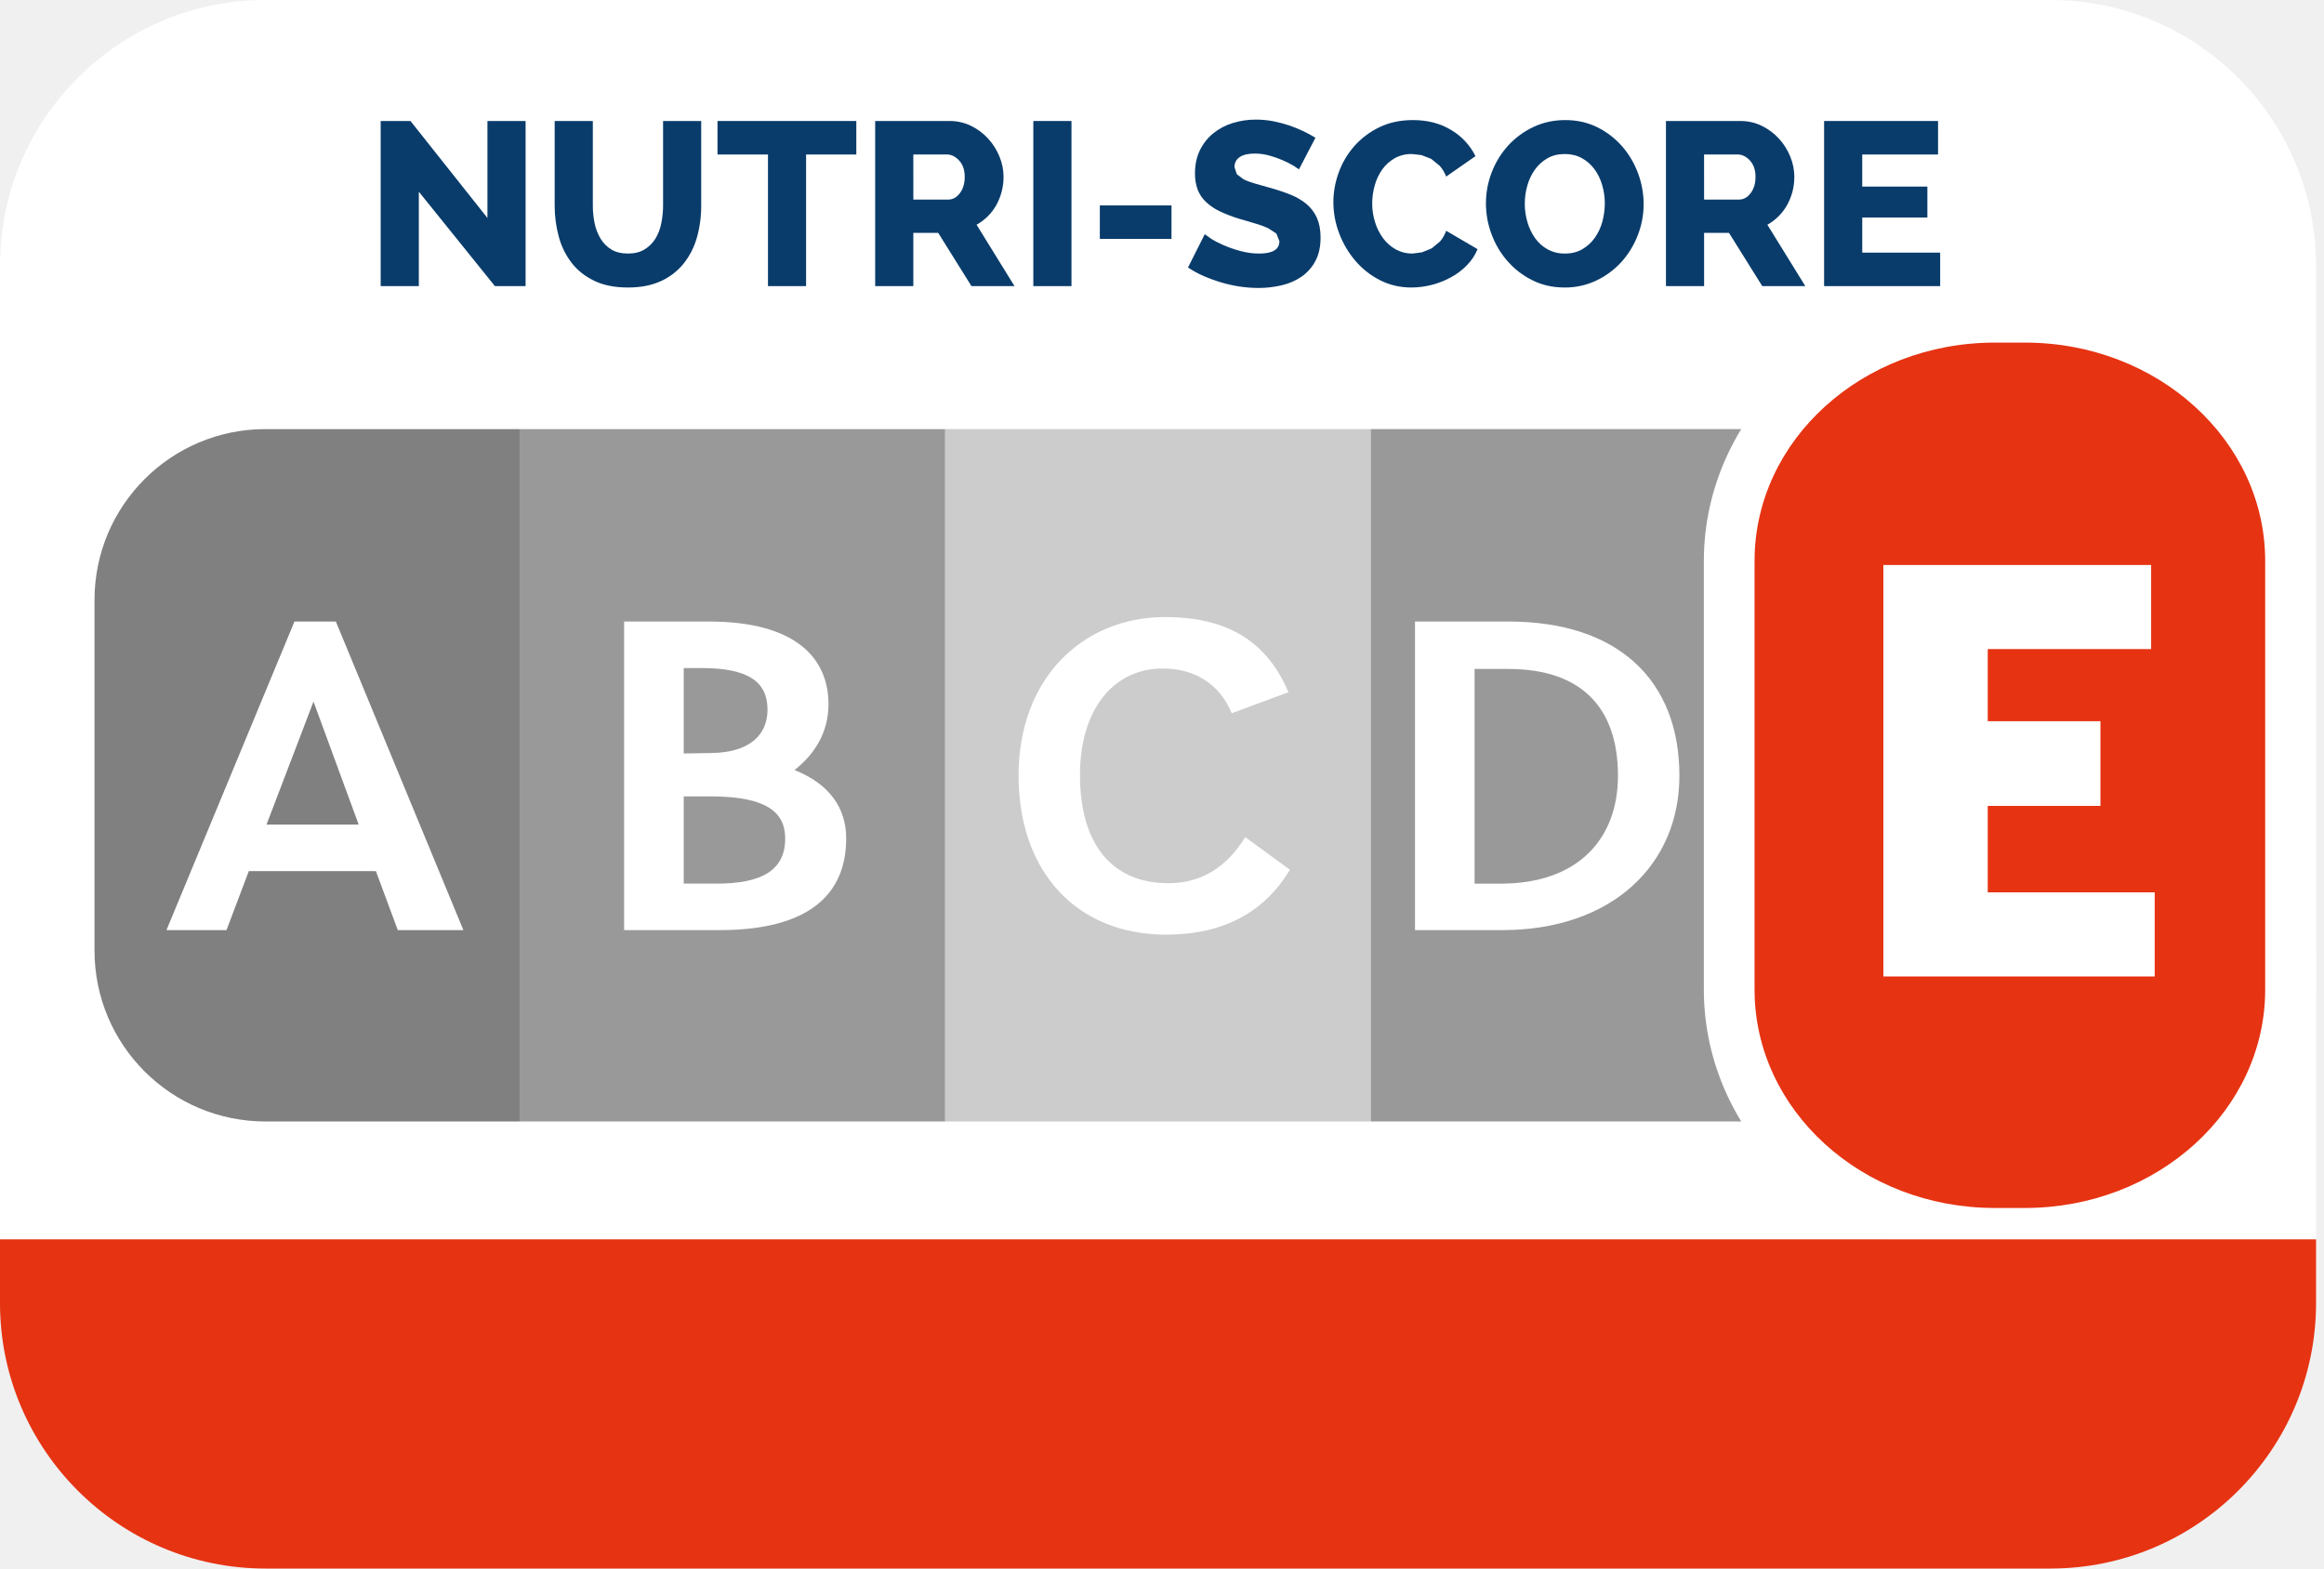
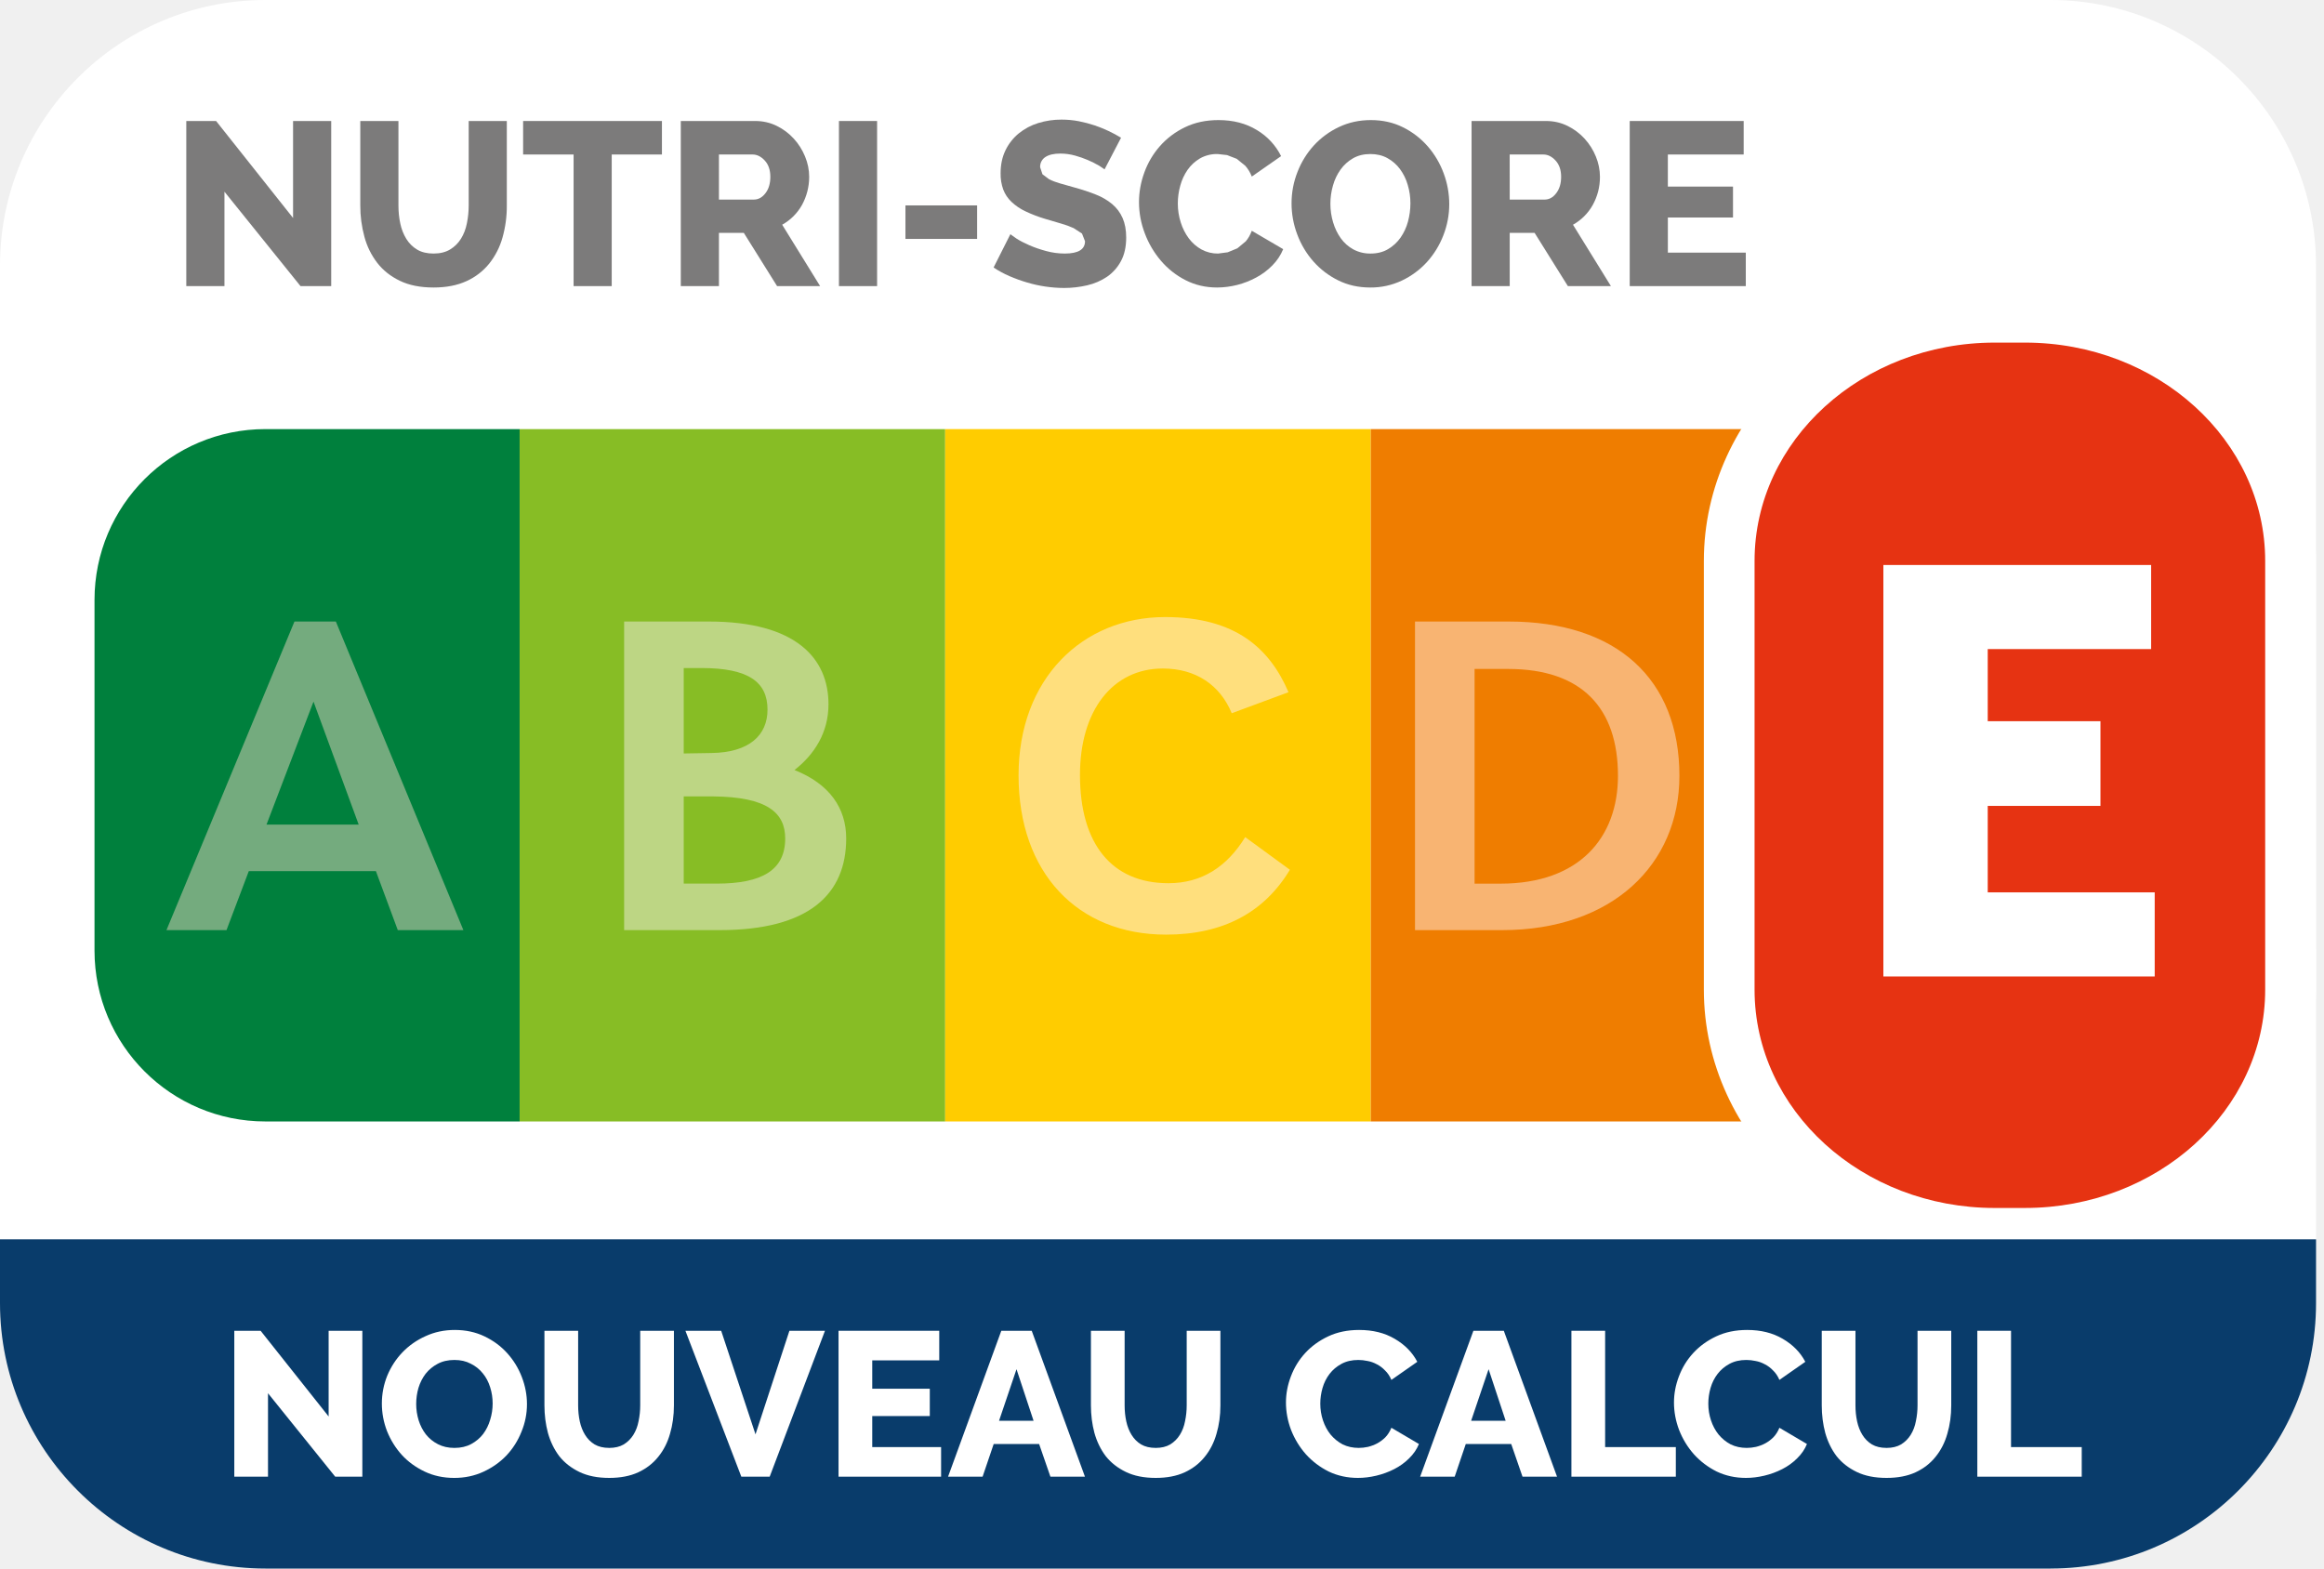
<svg xmlns="http://www.w3.org/2000/svg" id="svg2032" width="240" height="162" version="1.1" viewBox="0 0 240 162">
  <rect style="fill:#ffffff;fill-opacity:1;stroke:none;stroke-width:2.653;stroke-linecap:round;stroke-linejoin:round;paint-order:stroke fill markers" id="rect18499" width="239.178" height="30" x="0" y="98" />
  <defs id="defs2029">
    <clipPath id="clipPath1836" clipPathUnits="userSpaceOnUse">
      <path id="path1838" stroke-width="1" d="M-576.406-131.683h841.89v595.276h-841.89z" />
    </clipPath>
    <clipPath id="clipPath1817" clipPathUnits="userSpaceOnUse">
      <path id="path1819" stroke-width="1" d="M-480.445-91.617h841.89V503.66h-841.89z" />
    </clipPath>
    <clipPath id="clipPath1872" clipPathUnits="userSpaceOnUse">
      <path id="path1874" stroke-width="1" d="M-488.313-132.237h841.89v595.276h-841.89z" />
    </clipPath>
    <clipPath id="clipPath1878" clipPathUnits="userSpaceOnUse">
      <path id="path1880" stroke-width="1" d="M-519.714-136.177h841.89V459.1h-841.89z" />
    </clipPath>
    <clipPath id="clipPath1886" clipPathUnits="userSpaceOnUse">
      <path id="path1888" stroke-width="1" d="M-521.325-134.642h841.89v595.276h-841.89z" />
    </clipPath>
    <clipPath id="clipPath1892" clipPathUnits="userSpaceOnUse">
      <path id="path1894" stroke-width="1" d="M-532.144-130.648h841.89v595.276h-841.89z" />
    </clipPath>
    <clipPath id="clipPath1898" clipPathUnits="userSpaceOnUse">
      <path id="path1900" stroke-width="1" d="M-500.02-102.749h841.89v595.276h-841.89z" />
    </clipPath>
    <clipPath id="clipPath1904" clipPathUnits="userSpaceOnUse">
      <path id="path1906" stroke-width="1" d="M-522.55-115.224h841.89v595.276h-841.89z" />
    </clipPath>
    <clipPath id="clipPath1910" clipPathUnits="userSpaceOnUse">
      <path id="path1912" stroke-width="1" d="M-561.373-85.195h841.89v595.276h-841.89z" />
    </clipPath>
    <clipPath id="clipPath1916" clipPathUnits="userSpaceOnUse">
      <path id="path1918" stroke-width="1" d="M-562.786-87.568h841.89v595.276h-841.89z" />
    </clipPath>
    <clipPath id="clipPath1593" clipPathUnits="userSpaceOnUse">
      <path id="path1595" stroke-width="1" d="M-503.056-291.81h841.89v595.277h-841.89z" />
    </clipPath>
    <clipPath id="clipPath1929" clipPathUnits="userSpaceOnUse">
      <path id="path1931" stroke-width="1" d="M-503.055-239.322h841.89v595.276h-841.89z" />
    </clipPath>
    <clipPath id="clipPath1605" clipPathUnits="userSpaceOnUse">
      <path id="path1607" stroke-width="1" d="M-427.382-279.942h841.89v595.276h-841.89z" />
    </clipPath>
    <clipPath id="clipPath1618" clipPathUnits="userSpaceOnUse">
      <path id="path1620" stroke-width="1" d="M-458.785-283.881h841.89v595.276h-841.89z" />
    </clipPath>
    <clipPath id="clipPath1611" clipPathUnits="userSpaceOnUse">
      <path id="path1613" stroke-width="1" d="M-460.394-282.347h841.89v595.276h-841.89z" />
    </clipPath>
    <clipPath id="clipPath1599" clipPathUnits="userSpaceOnUse">
      <path id="path1601" stroke-width="1" d="M-471.214-278.353h841.89v595.276h-841.89z" />
    </clipPath>
    <clipPath id="clipPath1624" clipPathUnits="userSpaceOnUse">
      <path id="path1626" stroke-width="1" d="M-441.091-250.452h841.89v595.276h-841.89z" />
    </clipPath>
    <clipPath id="clipPath1630" clipPathUnits="userSpaceOnUse">
      <path id="path1632" stroke-width="1" d="M-461.62-262.929h841.89v595.276h-841.89z" />
    </clipPath>
    <clipPath id="clipPath1636" clipPathUnits="userSpaceOnUse">
      <path id="path1638" stroke-width="1" d="M-478.601-250.452h841.89v595.276h-841.89z" />
    </clipPath>
    <clipPath id="clipPath1642" clipPathUnits="userSpaceOnUse">
      <path id="path1644" stroke-width="1" d="M-420.708-232.9h841.89v595.276h-841.89z" />
    </clipPath>
    <clipPath id="clipPath1922" clipPathUnits="userSpaceOnUse">
      <path id="path1924" stroke-width="1" d="M-422.121-235.273h841.89v595.276h-841.89z" />
    </clipPath>
    <clipPath id="clipPath1866" clipPathUnits="userSpaceOnUse">
      <path id="path1868" stroke-width="1" d="M-625.833-291.81h841.89v595.277h-841.89z" />
    </clipPath>
    <clipPath id="clipPath1717" clipPathUnits="userSpaceOnUse">
      <path id="path1719" stroke-width="1" d="M-625.833-239.322h841.89v595.276h-841.89z" />
    </clipPath>
    <clipPath id="clipPath1729" clipPathUnits="userSpaceOnUse">
      <path id="path1731" stroke-width="1" d="M-542.292-239.322h841.89v595.276h-841.89z" />
    </clipPath>
    <clipPath id="clipPath1735" clipPathUnits="userSpaceOnUse">
      <path id="path1737" stroke-width="1" d="M-586.47-262.929h841.89v595.276h-841.89z" />
    </clipPath>
    <clipPath id="clipPath1741" clipPathUnits="userSpaceOnUse">
      <path id="path1743" stroke-width="1" d="M-601.38-250.452h841.89v595.276h-841.89z" />
    </clipPath>
    <clipPath id="clipPath1747" clipPathUnits="userSpaceOnUse">
      <path id="path1749" stroke-width="1" d="M-550.16-279.942h841.89v595.276h-841.89z" />
    </clipPath>
    <clipPath id="clipPath1759" clipPathUnits="userSpaceOnUse">
      <path id="path1761" stroke-width="1" d="M-581.562-283.881h841.89v595.276h-841.89z" />
    </clipPath>
    <clipPath id="clipPath1765" clipPathUnits="userSpaceOnUse">
      <path id="path1767" stroke-width="1" d="M-583.172-282.347h841.89v595.276h-841.89z" />
    </clipPath>
    <clipPath id="clipPath1773" clipPathUnits="userSpaceOnUse">
      <path id="path1775" stroke-width="1" d="M-593.991-278.353h841.89v595.276h-841.89z" />
    </clipPath>
    <clipPath id="clipPath1779" clipPathUnits="userSpaceOnUse">
      <path id="path1781" stroke-width="1" d="M-563.464-232.9h841.89v595.276h-841.89z" />
    </clipPath>
    <clipPath id="clipPath1785" clipPathUnits="userSpaceOnUse">
      <path id="path1787" stroke-width="1" d="M-564.877-235.273h841.89v595.276h-841.89z" />
    </clipPath>
    <clipPath id="clipPath1792" clipPathUnits="userSpaceOnUse">
      <path id="path1794" stroke-width="1" d="M-503.055-216.392h841.89v595.276h-841.89z" />
    </clipPath>
    <clipPath id="clipPath1753" clipPathUnits="userSpaceOnUse">
      <path id="path1755" stroke-width="1" d="M-503.055-163.905h841.89v595.276h-841.89z" />
    </clipPath>
    <clipPath id="clipPath1723" clipPathUnits="userSpaceOnUse">
      <path id="path1725" stroke-width="1" d="M-419.514-163.905h841.89v595.276h-841.89z" />
    </clipPath>
    <clipPath id="clipPath1798" clipPathUnits="userSpaceOnUse">
      <path id="path1800" stroke-width="1" d="M-427.382-204.525h841.89v595.276h-841.89z" />
    </clipPath>
    <clipPath id="clipPath1804" clipPathUnits="userSpaceOnUse">
      <path id="path1806" stroke-width="1" d="M-458.784-208.465h841.89v595.276h-841.89z" />
    </clipPath>
    <clipPath id="clipPath1810" clipPathUnits="userSpaceOnUse">
      <path id="path1812" stroke-width="1" d="M-460.394-206.93h841.89v595.276h-841.89z" />
    </clipPath>
    <clipPath id="clipPath1823" clipPathUnits="userSpaceOnUse">
      <path id="path1825" stroke-width="1" d="M-471.213-202.936h841.89V392.34h-841.89z" />
    </clipPath>
    <clipPath id="clipPath1830" clipPathUnits="userSpaceOnUse">
      <path id="path1832" stroke-width="1" d="M-437.456-175.036h841.89V420.24h-841.89z" />
    </clipPath>
    <clipPath id="clipPath1848" clipPathUnits="userSpaceOnUse">
      <path id="path1850" stroke-width="1" d="M-480.209-175.036h841.89V420.24h-841.89z" />
    </clipPath>
    <clipPath id="clipPath1842" clipPathUnits="userSpaceOnUse">
      <path id="path1844" stroke-width="1" d="M-460.551-157.483h841.89v595.276h-841.89z" />
    </clipPath>
    <clipPath id="clipPath1854" clipPathUnits="userSpaceOnUse">
      <path id="path1856" stroke-width="1" d="M-461.964-159.856h841.89V435.42h-841.89z" />
    </clipPath>
    <clipPath id="clipPath1860" clipPathUnits="userSpaceOnUse">
      <path id="path1862" stroke-width="1" d="M-452.876-180.763h841.89v595.276h-841.89z" />
    </clipPath>
    <clipPath id="clipPath1648" clipPathUnits="userSpaceOnUse">
      <path id="path1650" stroke-width="1" d="M-625.835-216.392h841.89v595.276h-841.89z" />
    </clipPath>
    <clipPath id="clipPath1655" clipPathUnits="userSpaceOnUse">
      <path id="path1657" stroke-width="1" d="M-625.833-163.905h841.89v595.276h-841.89z" />
    </clipPath>
    <clipPath id="clipPath1661" clipPathUnits="userSpaceOnUse">
      <path id="path1663" stroke-width="1" d="M-542.292-163.905h841.89v595.276h-841.89z" />
    </clipPath>
    <clipPath id="clipPath1673" clipPathUnits="userSpaceOnUse">
      <path id="path1675" stroke-width="1" d="M-550.16-204.525h841.89v595.276h-841.89z" />
    </clipPath>
    <clipPath id="clipPath1667" clipPathUnits="userSpaceOnUse">
      <path id="path1669" stroke-width="1" d="M-581.562-208.465h841.89v595.276h-841.89z" />
    </clipPath>
    <clipPath id="clipPath1687" clipPathUnits="userSpaceOnUse">
      <path id="path1689" stroke-width="1" d="M-583.173-206.93h841.89v595.276h-841.89z" />
    </clipPath>
    <clipPath id="clipPath1680" clipPathUnits="userSpaceOnUse">
      <path id="path1682" stroke-width="1" d="M-593.993-202.935h841.89V392.34h-841.89z" />
    </clipPath>
    <clipPath id="clipPath1693" clipPathUnits="userSpaceOnUse">
      <path id="path1695" stroke-width="1" d="M-561.868-175.036h841.89V420.24h-841.89z" />
    </clipPath>
    <clipPath id="clipPath1699" clipPathUnits="userSpaceOnUse">
      <path id="path1701" stroke-width="1" d="M-582.388-187.512h841.89v595.276h-841.89z" />
    </clipPath>
    <clipPath id="clipPath1705" clipPathUnits="userSpaceOnUse">
      <path id="path1707" stroke-width="1" d="M-603.22-157.483h841.89v595.276h-841.89z" />
    </clipPath>
    <clipPath id="clipPath1711" clipPathUnits="userSpaceOnUse">
      <path id="path1713" stroke-width="1" d="M-604.633-159.856h841.89V435.42h-841.89z" />
    </clipPath>
    <clipPath id="clipPath1836-3" clipPathUnits="userSpaceOnUse">
      <path id="path1838-6" stroke-width="1" d="M-576.406-131.683h841.89v595.276h-841.89z" />
    </clipPath>
    <clipPath id="clipPath1817-7" clipPathUnits="userSpaceOnUse">
      <path id="path1819-5" stroke-width="1" d="M-480.445-91.617h841.89V503.66h-841.89z" />
    </clipPath>
    <clipPath id="clipPath1872-3" clipPathUnits="userSpaceOnUse">
      <path id="path1874-5" stroke-width="1" d="M-488.313-132.237h841.89v595.276h-841.89z" />
    </clipPath>
    <clipPath id="clipPath1878-6" clipPathUnits="userSpaceOnUse">
      <path id="path1880-2" stroke-width="1" d="M-519.714-136.177h841.89V459.1h-841.89z" />
    </clipPath>
    <clipPath id="clipPath1886-9" clipPathUnits="userSpaceOnUse">
      <path id="path1888-1" stroke-width="1" d="M-521.325-134.642h841.89v595.276h-841.89z" />
    </clipPath>
    <clipPath id="clipPath1892-2" clipPathUnits="userSpaceOnUse">
      <path id="path1894-7" stroke-width="1" d="M-532.144-130.648h841.89v595.276h-841.89z" />
    </clipPath>
    <clipPath id="clipPath1898-0" clipPathUnits="userSpaceOnUse">
      <path id="path1900-9" stroke-width="1" d="M-500.02-102.749h841.89v595.276h-841.89z" />
    </clipPath>
    <clipPath id="clipPath1904-3" clipPathUnits="userSpaceOnUse">
      <path id="path1906-6" stroke-width="1" d="M-522.55-115.224h841.89v595.276h-841.89z" />
    </clipPath>
    <clipPath id="clipPath1910-0" clipPathUnits="userSpaceOnUse">
      <path id="path1912-6" stroke-width="1" d="M-561.373-85.195h841.89v595.276h-841.89z" />
    </clipPath>
    <clipPath id="clipPath1916-2" clipPathUnits="userSpaceOnUse">
      <path id="path1918-6" stroke-width="1" d="M-562.786-87.568h841.89v595.276h-841.89z" />
    </clipPath>
    <clipPath id="clipPath2322" clipPathUnits="userSpaceOnUse">
      <path id="path2324" stroke-width="1" d="M-537.03-102.748h841.89v595.276h-841.89z" />
    </clipPath>
-     <clipPath id="clipPath1605-8" clipPathUnits="userSpaceOnUse">
-       <path id="path1607-3" stroke-width="1" d="m -427.382,-279.942 h 841.89 v 595.276 h -841.89 z" />
-     </clipPath>
-     <clipPath id="clipPath1618-5" clipPathUnits="userSpaceOnUse">
-       <path id="path1620-1" stroke-width="1" d="m -458.785,-283.881 h 841.89 v 595.276 h -841.89 z" />
-     </clipPath>
-     <clipPath id="clipPath1611-2" clipPathUnits="userSpaceOnUse">
-       <path id="path1613-0" stroke-width="1" d="m -460.394,-282.347 h 841.89 v 595.276 h -841.89 z" />
-     </clipPath>
-     <clipPath id="clipPath1599-1" clipPathUnits="userSpaceOnUse">
-       <path id="path1601-6" stroke-width="1" d="m -471.214,-278.353 h 841.89 v 595.276 h -841.89 z" />
-     </clipPath>
  </defs>
-   <path id="path612" fill="#ffffff" d="M 239.174,27.41 C 239.174,12.298 226.878,0 211.766,0 H 27.411 C 12.295,0 0.001,12.298 0.001,27.41 v 70.768 c 0,15.117 12.294,27.41 27.41,27.41 H 189.824 A 31.607,31.607 0 0 0 206,130 h 3.118 c 16.568,0 30.045,-12.466 30.045,-27.79 v -3.793 l 0.011,-0.239 z" clip-path="url(#clipPath1836-3)" style="fill-opacity:1;fill-rule:nonzero;stroke:none" />
-   <path id="path616" fill="#00803d" d="M 27.411,115.826 H 53.663 V 44.318 H 27.41 A 17.647,17.647 0 0 0 9.76,61.965 v 36.211 a 17.65,17.65 0 0 0 17.65,17.65" clip-path="url(#clipPath1817-7)" style="fill-opacity:1;fill-rule:nonzero;stroke:none;fill:#808080" />
-   <path id="path620" fill="#7c7b7b" d="m 43.253,19.799 v 9.751 h -3.94 V 12.497 h 3.077 l 7.949,10.016 V 12.497 h 3.939 V 29.55 h -3.17 z" style="fill-opacity:1;fill-rule:nonzero;stroke:none;fill:#093c6b" />
-   <path id="path632" fill="#7c7b7b" d="m 44.774,26.187 c 0.67,0 1.24,-0.139 1.704,-0.419 0.465,-0.28 0.843,-0.653 1.13,-1.117 0.289,-0.465 0.492,-0.997 0.61,-1.597 0.122,-0.6 0.184,-1.214 0.184,-1.839 v -8.719 h 3.937 v 8.72 a 11.894,11.894 0 0 1 -0.444,3.314 7.635,7.635 0 0 1 -1.37,2.692 6.413,6.413 0 0 1 -2.353,1.814 c -0.953,0.437 -2.085,0.658 -3.398,0.658 -1.362,0 -2.522,-0.23 -3.484,-0.695 -0.96,-0.464 -1.742,-1.084 -2.34,-1.863 a 7.608,7.608 0 0 1 -1.321,-2.7 12.062,12.062 0 0 1 -0.422,-3.22 v -8.72 h 3.94 v 8.72 c 0,0.655 0.063,1.282 0.193,1.875 a 4.965,4.965 0 0 0 0.623,1.585 c 0.289,0.463 0.66,0.832 1.116,1.103 0.457,0.274 1.022,0.408 1.695,0.408" clip-path="url(#clipPath1872-3)" style="fill-opacity:1;fill-rule:nonzero;stroke:none;fill:#093c6b" transform="translate(20.07435)" />
-   <path id="path636" fill="#7c7b7b" d="m 88.432,15.957 h -5.186 V 29.55 h -3.937 V 15.957 h -5.212 v -3.46 h 14.335 z" style="fill-opacity:1;fill-rule:nonzero;stroke:none;fill:#093c6b" />
-   <path id="path648" fill="#7c7b7b" d="M 90.38,29.55 V 12.497 h 7.686 c 0.801,0 1.543,0.17 2.223,0.505 0.68,0.335 1.266,0.777 1.763,1.322 0.496,0.545 0.882,1.16 1.165,1.849 0.282,0.688 0.42,1.384 0.42,2.09 a 5.991,5.991 0 0 1 -0.742,2.906 5.283,5.283 0 0 1 -2.044,2.041 l 3.917,6.34 h -4.444 l -3.436,-5.499 h -2.569 v 5.5 z m 3.94,-8.937 h 3.6 c 0.464,0 0.866,-0.216 1.203,-0.658 0.338,-0.441 0.504,-1.004 0.504,-1.692 0,-0.706 -0.192,-1.265 -0.576,-1.684 -0.384,-0.415 -0.801,-0.622 -1.25,-0.622 h -3.482 z" style="fill-opacity:1;fill-rule:nonzero;stroke:none;fill:#093c6b" />
-   <path id="path650" fill="#7c7b7b" d="m 106.712,12.497 h 3.94 V 29.55 h -3.94 z" style="fill-opacity:1;fill-rule:nonzero;stroke:none;fill:#093c6b" />
-   <path id="path652" fill="#7c7b7b" d="m 113.58,21.215 h 7.4 v 3.46 h -7.4 z" style="fill-opacity:1;fill-rule:nonzero;stroke:none;fill:#093c6b" />
-   <path id="path664" fill="#7c7b7b" d="m 114.068,17.493 -0.53,-0.362 a 10.504,10.504 0 0 0 -2.497,-1.057 5.67,5.67 0 0 0 -1.536,-0.214 c -0.675,0 -1.19,0.119 -1.551,0.36 a 1.185,1.185 0 0 0 -0.539,1.056 l 0.24,0.722 0.685,0.514 c 0.295,0.152 0.664,0.294 1.105,0.422 0.44,0.128 0.947,0.273 1.525,0.432 0.817,0.225 1.554,0.468 2.21,0.733 a 6.075,6.075 0 0 1 1.68,0.984 c 0.464,0.393 0.822,0.87 1.069,1.43 0.247,0.56 0.373,1.234 0.373,2.017 0,0.96 -0.181,1.772 -0.54,2.436 a 4.568,4.568 0 0 1 -1.429,1.611 6.073,6.073 0 0 1 -2.054,0.89 10.502,10.502 0 0 1 -2.39,0.275 13.622,13.622 0 0 1 -3.82,-0.565 15.906,15.906 0 0 1 -1.825,-0.66 10.142,10.142 0 0 1 -1.635,-0.889 l 1.732,-3.436 0.647,0.457 c 0.353,0.227 0.785,0.45 1.297,0.673 0.512,0.225 1.088,0.426 1.728,0.6 a 7.311,7.311 0 0 0 1.947,0.265 c 1.394,0 2.09,-0.426 2.09,-1.273 l -0.312,-0.792 -0.865,-0.563 a 9.249,9.249 0 0 0 -1.297,-0.47 l -1.631,-0.481 a 14.214,14.214 0 0 1 -2.044,-0.781 5.457,5.457 0 0 1 -1.44,-0.974 3.443,3.443 0 0 1 -0.853,-1.27 4.656,4.656 0 0 1 -0.275,-1.682 c 0,-0.898 0.167,-1.688 0.503,-2.377 a 5.154,5.154 0 0 1 1.368,-1.743 5.958,5.958 0 0 1 2.006,-1.07 8.038,8.038 0 0 1 2.414,-0.358 c 0.61,0 1.203,0.055 1.779,0.166 0.576,0.114 1.125,0.258 1.644,0.432 a 13.781,13.781 0 0 1 2.725,1.273 z" clip-path="url(#clipPath1878-6)" style="fill-opacity:1;fill-rule:nonzero;stroke:none;fill:#093c6b" transform="translate(20.07435)" />
-   <path id="path668" fill="#7c7b7b" d="m 117.624,20.88 c 0,-1.024 0.18,-2.046 0.551,-3.063 a 8.47,8.47 0 0 1 1.609,-2.725 8.134,8.134 0 0 1 2.584,-1.947 c 1.015,-0.496 2.172,-0.743 3.47,-0.743 1.52,0 2.842,0.344 3.963,1.032 a 6.494,6.494 0 0 1 2.498,2.69 l -3.026,2.112 A 3.661,3.661 0 0 0 128.6,17.12 l -0.89,-0.72 -0.995,-0.384 -0.975,-0.108 a 3.509,3.509 0 0 0 -1.825,0.457 4.085,4.085 0 0 0 -1.273,1.176 5.298,5.298 0 0 0 -0.755,1.633 6.845,6.845 0 0 0 -0.254,1.85 c 0,0.672 0.102,1.321 0.303,1.946 a 5.5,5.5 0 0 0 0.838,1.657 c 0.362,0.479 0.797,0.86 1.309,1.141 a 3.5,3.5 0 0 0 1.706,0.42 l 0.997,-0.131 0.995,-0.41 0.868,-0.72 c 0.253,-0.296 0.463,-0.662 0.624,-1.092 l 3.242,1.898 a 5.168,5.168 0 0 1 -1.119,1.681 6.852,6.852 0 0 1 -1.668,1.247 8.569,8.569 0 0 1 -4.036,1.033 c -1.183,0 -2.269,-0.252 -3.253,-0.755 a 8.27,8.27 0 0 1 -2.547,-2.006 9.478,9.478 0 0 1 -1.668,-2.833 8.993,8.993 0 0 1 -0.6,-3.22" clip-path="url(#clipPath1886-9)" style="fill-opacity:1;fill-rule:nonzero;stroke:none;fill:#093c6b" transform="translate(20.07435)" />
-   <path id="path672" fill="#7c7b7b" d="m 141.499,29.694 c -1.216,0 -2.322,-0.247 -3.315,-0.744 a 8.3,8.3 0 0 1 -2.558,-1.957 8.878,8.878 0 0 1 -1.657,-2.776 9.026,9.026 0 0 1 -0.59,-3.216 c 0,-1.12 0.204,-2.202 0.614,-3.244 a 8.757,8.757 0 0 1 1.704,-2.751 8.34,8.34 0 0 1 2.595,-1.896 c 1,-0.472 2.094,-0.708 3.277,-0.708 1.216,0 2.324,0.247 3.315,0.743 a 8.24,8.24 0 0 1 2.56,1.97 8.91,8.91 0 0 1 1.644,2.786 9.104,9.104 0 0 1 0.576,3.171 8.791,8.791 0 0 1 -0.612,3.242 8.85,8.85 0 0 1 -1.692,2.752 8.313,8.313 0 0 1 -2.582,1.908 7.472,7.472 0 0 1 -3.28,0.72 M 137.39,21.05 c 0,0.655 0.094,1.29 0.278,1.907 0.183,0.617 0.448,1.165 0.792,1.646 a 3.884,3.884 0 0 0 1.297,1.154 3.641,3.641 0 0 0 1.79,0.43 c 0.689,0 1.289,-0.152 1.8,-0.457 a 4.11,4.11 0 0 0 1.287,-1.187 5.284,5.284 0 0 0 0.768,-1.657 7.26,7.26 0 0 0 0.252,-1.885 c 0,-0.657 -0.093,-1.295 -0.278,-1.91 a 5.131,5.131 0 0 0 -0.803,-1.634 4.01,4.01 0 0 0 -1.298,-1.13 c -0.512,-0.28 -1.097,-0.419 -1.754,-0.419 -0.687,0 -1.287,0.148 -1.799,0.444 a 4.094,4.094 0 0 0 -1.286,1.165 5.26,5.26 0 0 0 -0.78,1.644 6.76,6.76 0 0 0 -0.266,1.889" clip-path="url(#clipPath1892-2)" style="fill-opacity:1;fill-rule:nonzero;stroke:none;fill:#093c6b" transform="translate(20.07435)" />
-   <path id="path676" fill="#7c7b7b" d="M 172.044,29.55 V 12.497 h 7.686 c 0.8,0 1.54,0.17 2.222,0.505 a 5.892,5.892 0 0 1 1.765,1.322 c 0.497,0.545 0.883,1.16 1.165,1.849 a 5.539,5.539 0 0 1 0.42,2.09 6.16,6.16 0 0 1 -0.19,1.522 6.029,6.029 0 0 1 -0.554,1.384 5.274,5.274 0 0 1 -2.041,2.041 l 3.917,6.34 h -4.445 l -3.435,-5.499 h -2.571 v 5.5 z m 3.939,-8.937 h 3.603 c 0.464,0 0.865,-0.216 1.2,-0.658 0.338,-0.441 0.506,-1.004 0.506,-1.692 0,-0.706 -0.192,-1.265 -0.576,-1.684 -0.384,-0.415 -0.803,-0.622 -1.249,-0.622 h -3.487 z" style="fill-opacity:1;fill-rule:nonzero;stroke:none;fill:#093c6b" />
-   <path id="path680" fill="#7c7b7b" d="m 200.363,26.092 v 3.458 h -11.987 V 12.497 h 11.768 v 3.46 h -7.83 v 3.314 h 6.727 v 3.193 h -6.726 v 3.628 z" style="fill-opacity:1;fill-rule:nonzero;stroke:none;fill:#093c6b" />
-   <path id="path682" fill="#87bd25" d="M 97.613,115.826 H 53.66 V 44.318 h 43.952 z" style="fill-opacity:1;fill-rule:nonzero;stroke:none;fill:#999999" />
-   <path id="path684" fill="#ffcc00" d="M 141.562,115.826 H 97.612 V 44.318 h 43.95 z" style="fill-opacity:1;fill-rule:nonzero;stroke:none;fill:#cccccc" />
-   <path id="path686" fill="#ef7d00" d="M 185.515,115.826 H 141.562 V 44.318 h 43.953 z" style="fill-opacity:1;fill-rule:nonzero;stroke:none;fill:#999999" />
-   <path id="path700" fill="#74ab7e" d="m 27.522,85.165 4.854,-12.702 4.666,12.702 z m 7.163,-20.97 H 30.408 L 17.19,96.065 h 6.2 l 2.304,-6.097 h 13.124 l 2.262,6.097 h 6.775 z" style="fill-opacity:1;fill-rule:nonzero;stroke:none;fill:#ffffff" />
-   <path id="path712" fill="#bdd684" d="m 70.609,91.26 v -9.006 h 3.027 c 5.625,0.045 7.452,1.708 7.452,4.341 0,3.28 -2.405,4.665 -7.068,4.665 z m 0,-13.441 v -8.823 h 1.827 c 4.855,0 6.825,1.432 6.825,4.297 0,2.632 -1.875,4.433 -5.817,4.48 z m 2.597,-13.627 h -8.752 v 31.872 h 9.855 c 9.28,0 13.078,-3.74 13.078,-9.469 0,-3.142 -1.733,-5.634 -5.339,-7.066 2.068,-1.618 3.51,-3.88 3.51,-6.792 0,-4.712 -3.318,-8.545 -12.352,-8.545" clip-path="url(#clipPath1898-0)" style="fill-opacity:1;fill-rule:nonzero;stroke:none;fill:#ffffff" />
-   <path id="path716" fill="#ffdf7d" d="m 120.327,63.73 c -8.556,0 -15.14,6.376 -15.14,16.353 0,10.027 6.057,16.447 15.237,16.447 5.912,0 10.142,-2.31 12.784,-6.7 l -4.615,-3.372 c -1.873,3.05 -4.468,4.76 -7.929,4.76 -5.865,0 -9.135,-4.067 -9.135,-11.181 0,-6.652 3.365,-10.992 8.557,-10.992 3.414,0 5.912,1.708 7.115,4.618 l 5.863,-2.171 c -1.922,-4.48 -5.43,-7.761 -12.737,-7.761" clip-path="url(#clipPath1904-3)" style="fill-opacity:1;fill-rule:nonzero;stroke:none;fill:#ffffff" />
-   <path id="path720" fill="#ffffff" d="m 206,129.998 c -16.566,0 -30.043,-12.466 -30.043,-27.788 V 57.936 c 0,-15.324 13.477,-27.79 30.043,-27.79 h 3.118 c 16.568,0 30.045,12.466 30.045,27.79 v 44.274 c 0,15.322 -13.477,27.788 -30.045,27.788 z" clip-path="url(#clipPath1910-0)" style="fill-opacity:1;fill-rule:nonzero;stroke:none" />
-   <path id="path724" fill="#e63312" d="M 209.118,124.761 H 206 c -13.7,0 -24.806,-10.096 -24.806,-22.55 V 57.935 C 181.194,45.48 192.3,35.384 206,35.384 h 3.118 c 13.702,0 24.808,10.096 24.808,22.55 v 44.275 c 0,12.455 -11.106,22.551 -24.808,22.551" clip-path="url(#clipPath1916-2)" style="fill-opacity:1;fill-rule:nonzero;stroke:none" />
-   <path id="path728" fill="#ffffff" d="M 194.496,100.849 V 58.353 h 27.653 v 8.684 h -16.875 v 7.45 h 11.64 v 8.747 h -11.64 v 8.93 h 17.243 v 8.685 z" style="fill-opacity:1;fill-rule:nonzero;stroke:none" />
-   <path id="path740" fill="#f8b472" d="M 152.28,91.262 V 69.09 h 3.463 c 7.642,0 11.345,4.065 11.345,11.04 0,6.376 -3.992,11.133 -12.113,11.133 z m 3.512,-27.07 h -9.664 v 31.872 h 8.99 c 11.392,0 18.315,-6.788 18.315,-15.935 0,-9.976 -6.442,-15.937 -17.641,-15.937" clip-path="url(#clipPath2322)" style="fill-opacity:1;fill-rule:nonzero;stroke:none;fill:#ffffff" />
-   <path id="path16330" clip-path="url(#clipPath1593)" style="fill:#e63312;fill-opacity:1;fill-rule:nonzero;stroke:none" d="M 0 33.997 L 0 27.407 C 2.3684734e-15 12.296 12.298 -0.003 27.412 -0.003 L 211.77 -0.003 L 211.77 -0.001 C 226.882 -0.001 239.178 12.295 239.178 27.407 L 239.178 33.997 L 0 33.997 z " transform="matrix(1,0,0,-1,0,161.997)" />
+   <g id="layer1">
+     <g id="g2493">
+       <g id="g2395" fill-opacity="1" fill-rule="nonzero" stroke="none">
+         <path id="path612" fill="#fff" d="M239.174 27.41c0-15.112-12.296-27.41-27.408-27.41H27.411C12.295 0 .001 12.298.001 27.41v70.768c0 15.117 12.294 27.41 27.41 27.41h162.413A31.607 31.607 0 0 0 206 130h3.118c16.568 0 30.045-12.466 30.045-27.79v-3.793l.011-.239z" clip-path="url(#clipPath1836-3)" />
+         <path id="path616" fill="#00803d" d="M27.411 115.826h26.252V44.318H27.41a17.647 17.647 0 0 0-17.65 17.647v36.211a17.65 17.65 0 0 0 17.65 17.65" clip-path="url(#clipPath1817-7)" />
+         <path id="path620" fill="#7c7b7b" d="M23.179 19.799v9.751h-3.94V12.497h3.077l7.949 10.016V12.497h3.939V29.55h-3.17z" />
+         <path id="path632" fill="#7c7b7b" d="M44.774 26.187c.67 0 1.24-.139 1.704-.419.465-.28.843-.653 1.13-1.117.289-.465.492-.997.61-1.597.122-.6.184-1.214.184-1.839v-8.719h3.937v8.72a11.894 11.894 0 0 1-.444 3.314 7.635 7.635 0 0 1-1.37 2.692 6.413 6.413 0 0 1-2.353 1.814c-.953.437-2.085.658-3.398.658-1.362 0-2.522-.23-3.484-.695-.96-.464-1.742-1.084-2.34-1.863a7.608 7.608 0 0 1-1.321-2.7 12.062 12.062 0 0 1-.422-3.22v-8.72h3.94v8.72c0 .655.063 1.282.193 1.875a4.965 4.965 0 0 0 .623 1.585c.289.463.66.832 1.116 1.103.457.274 1.022.408 1.695.408" clip-path="url(#clipPath1872-3)" />
+         <path id="path636" fill="#7c7b7b" d="M68.358 15.957h-5.186V29.55h-3.937V15.957h-5.212v-3.46h14.335z" />
+         <path id="path648" fill="#7c7b7b" d="M70.306 29.55V12.497h7.686c.801 0 1.543.17 2.223.505.68.335 1.266.777 1.763 1.322.496.545.882 1.16 1.165 1.849.282.688.42 1.384.42 2.09a5.991 5.991 0 0 1-.742 2.906 5.283 5.283 0 0 1-2.044 2.041l3.917 6.34H80.25l-3.436-5.499h-2.569v5.5zm3.94-8.937h3.6c.464 0 .866-.216 1.203-.658.338-.441.504-1.004.504-1.692 0-.706-.192-1.265-.576-1.684-.384-.415-.801-.622-1.25-.622h-3.482z" />
+         <path id="path650" fill="#7c7b7b" d="M86.638 12.497h3.94V29.55h-3.94z" />
+         <path id="path652" fill="#7c7b7b" d="M93.506 21.215h7.4v3.46h-7.4z" />
+         <path id="path664" fill="#7c7b7b" d="M114.068 17.493l-.53-.362a10.504 10.504 0 0 0-2.497-1.057 5.67 5.67 0 0 0-1.536-.214c-.675 0-1.19.119-1.551.36a1.185 1.185 0 0 0-.539 1.056l.24.722.685.514c.295.152.664.294 1.105.422.44.128.947.273 1.525.432.817.225 1.554.468 2.21.733a6.075 6.075 0 0 1 1.68.984c.464.393.822.87 1.069 1.43.247.56.373 1.234.373 2.017 0 .96-.181 1.772-.54 2.436a4.568 4.568 0 0 1-1.429 1.611 6.073 6.073 0 0 1-2.054.89 10.502 10.502 0 0 1-2.39.275 13.622 13.622 0 0 1-3.82-.565 15.906 15.906 0 0 1-1.825-.66 10.142 10.142 0 0 1-1.635-.889l1.732-3.436.647.457c.353.227.785.45 1.297.673.512.225 1.088.426 1.728.6a7.311 7.311 0 0 0 1.947.265c1.394 0 2.09-.426 2.09-1.273l-.312-.792-.865-.563a9.249 9.249 0 0 0-1.297-.47l-1.631-.481a14.214 14.214 0 0 1-2.044-.781 5.457 5.457 0 0 1-1.44-.974 3.443 3.443 0 0 1-.853-1.27 4.656 4.656 0 0 1-.275-1.682c0-.898.167-1.688.503-2.377a5.154 5.154 0 0 1 1.368-1.743 5.958 5.958 0 0 1 2.006-1.07 8.038 8.038 0 0 1 2.414-.358c.61 0 1.203.055 1.779.166.576.114 1.125.258 1.644.432a13.781 13.781 0 0 1 2.725 1.273z" clip-path="url(#clipPath1878-6)" />
+         <path id="path668" fill="#7c7b7b" d="M117.624 20.88c0-1.024.18-2.046.551-3.063a8.47 8.47 0 0 1 1.609-2.725 8.134 8.134 0 0 1 2.584-1.947c1.015-.496 2.172-.743 3.47-.743 1.52 0 2.842.344 3.963 1.032a6.494 6.494 0 0 1 2.498 2.69l-3.026 2.112a3.661 3.661 0 0 0-.673-1.116l-.89-.72-.995-.384-.975-.108a3.509 3.509 0 0 0-1.825.457 4.085 4.085 0 0 0-1.273 1.176 5.298 5.298 0 0 0-.755 1.633 6.845 6.845 0 0 0-.254 1.85c0 .672.102 1.321.303 1.946a5.5 5.5 0 0 0 .838 1.657c.362.479.797.86 1.309 1.141a3.5 3.5 0 0 0 1.706.42l.997-.131.995-.41.868-.72c.253-.296.463-.662.624-1.092l3.242 1.898a5.168 5.168 0 0 1-1.119 1.681 6.852 6.852 0 0 1-1.668 1.247 8.569 8.569 0 0 1-4.036 1.033c-1.183 0-2.269-.252-3.253-.755a8.27 8.27 0 0 1-2.547-2.006 9.478 9.478 0 0 1-1.668-2.833 8.993 8.993 0 0 1-.6-3.22" clip-path="url(#clipPath1886-9)" />
+         <path id="path672" fill="#7c7b7b" d="M141.499 29.694c-1.216 0-2.322-.247-3.315-.744a8.3 8.3 0 0 1-2.558-1.957 8.878 8.878 0 0 1-1.657-2.776 9.026 9.026 0 0 1-.59-3.216c0-1.12.204-2.202.614-3.244a8.757 8.757 0 0 1 1.704-2.751 8.34 8.34 0 0 1 2.595-1.896c1-.472 2.094-.708 3.277-.708 1.216 0 2.324.247 3.315.743a8.24 8.24 0 0 1 2.56 1.97 8.91 8.91 0 0 1 1.644 2.786 9.104 9.104 0 0 1 .576 3.171 8.791 8.791 0 0 1-.612 3.242 8.85 8.85 0 0 1-1.692 2.752 8.313 8.313 0 0 1-2.582 1.908 7.472 7.472 0 0 1-3.28.72m-4.108-8.644c0 .655.094 1.29.278 1.907.183.617.448 1.165.792 1.646a3.884 3.884 0 0 0 1.297 1.154 3.641 3.641 0 0 0 1.79.43c.689 0 1.289-.152 1.8-.457a4.11 4.11 0 0 0 1.287-1.187 5.284 5.284 0 0 0 .768-1.657 7.26 7.26 0 0 0 .252-1.885c0-.657-.093-1.295-.278-1.91a5.131 5.131 0 0 0-.803-1.634 4.01 4.01 0 0 0-1.298-1.13c-.512-.28-1.097-.419-1.754-.419-.687 0-1.287.148-1.799.444a4.094 4.094 0 0 0-1.286 1.165 5.26 5.26 0 0 0-.78 1.644 6.76 6.76 0 0 0-.266 1.889" clip-path="url(#clipPath1892-2)" />
+         <path id="path676" fill="#7c7b7b" d="M151.97 29.55V12.497h7.686c.8 0 1.54.17 2.222.505a5.892 5.892 0 0 1 1.765 1.322c.497.545.883 1.16 1.165 1.849a5.539 5.539 0 0 1 .42 2.09 6.16 6.16 0 0 1-.19 1.522 6.029 6.029 0 0 1-.554 1.384 5.274 5.274 0 0 1-2.041 2.041l3.917 6.34h-4.445l-3.435-5.499h-2.571v5.5zm3.939-8.937h3.603c.464 0 .865-.216 1.2-.658.338-.441.506-1.004.506-1.692 0-.706-.192-1.265-.576-1.684-.384-.415-.803-.622-1.249-.622h-3.487z" />
+         <path id="path680" fill="#7c7b7b" d="M180.289 26.092v3.458h-11.987V12.497h11.768v3.46h-7.83v3.314h6.727v3.193h-6.726v3.628z" />
+         <path id="path682" fill="#87bd25" d="M97.613 115.826H53.66V44.318h43.952z" />
+         <path id="path684" fill="#fc0" d="M141.562 115.826h-43.95V44.318h43.95z" />
+         <path id="path686" fill="#ef7d00" d="M185.515 115.826h-43.953V44.318h43.953z" />
+         <path id="path700" fill="#74ab7e" d="M27.522 85.165l4.854-12.702 4.666 12.702zm7.163-20.97h-4.277L17.19 96.065h6.2l2.304-6.097h13.124l2.262 6.097h6.775z" />
+         <path id="path712" fill="#bdd684" d="M70.609 91.26v-9.006h3.027c5.625.045 7.452 1.708 7.452 4.341 0 3.28-2.405 4.665-7.068 4.665zm0-13.441v-8.823h1.827c4.855 0 6.825 1.432 6.825 4.297 0 2.632-1.875 4.433-5.817 4.48zm2.597-13.627h-8.752v31.872h9.855c9.28 0 13.078-3.74 13.078-9.469 0-3.142-1.733-5.634-5.339-7.066 2.068-1.618 3.51-3.88 3.51-6.792 0-4.712-3.318-8.545-12.352-8.545" clip-path="url(#clipPath1898-0)" />
+         <path id="path716" fill="#ffdf7d" d="M120.327 63.73c-8.556 0-15.14 6.376-15.14 16.353 0 10.027 6.057 16.447 15.237 16.447 5.912 0 10.142-2.31 12.784-6.7l-4.615-3.372c-1.873 3.05-4.468 4.76-7.929 4.76-5.865 0-9.135-4.067-9.135-11.181 0-6.652 3.365-10.992 8.557-10.992 3.414 0 5.912 1.708 7.115 4.618l5.863-2.171c-1.922-4.48-5.43-7.761-12.737-7.761" clip-path="url(#clipPath1904-3)" />
+         <path id="path720" fill="#fff" d="M206 129.998c-16.566 0-30.043-12.466-30.043-27.788V57.936c0-15.324 13.477-27.79 30.043-27.79h3.118c16.568 0 30.045 12.466 30.045 27.79v44.274c0 15.322-13.477 27.788-30.045 27.788z" clip-path="url(#clipPath1910-0)" />
+         <path id="path724" fill="#e63312" d="M209.118 124.761H206c-13.7 0-24.806-10.096-24.806-22.55V57.935c0-12.455 11.106-22.551 24.806-22.551h3.118c13.702 0 24.808 10.096 24.808 22.55v44.275c0 12.455-11.106 22.551-24.808 22.551" clip-path="url(#clipPath1916-2)" />
+         <path id="path728" fill="#fff" d="M194.496 100.849V58.353h27.653v8.684h-16.875v7.45h11.64v8.747h-11.64v8.93h17.243v8.685z" />
+         <path id="path740" fill="#f8b472" d="M152.28 91.262V69.09h3.463c7.642 0 11.345 4.065 11.345 11.04 0 6.376-3.992 11.133-12.113 11.133zm3.512-27.07h-9.664v31.872h8.99c11.392 0 18.315-6.788 18.315-15.935 0-9.976-6.442-15.937-17.641-15.937" clip-path="url(#clipPath2322)" />
+       </g>
+     </g>
+   </g>
+   <path id="path16330" clip-path="url(#clipPath1593)" style="fill:#093c6b;fill-opacity:1;fill-rule:nonzero;stroke:none" d="M 0 33.997 L 0 27.407 C 2.3684734e-15 12.296 12.298 -0.003 27.412 -0.003 L 211.77 -0.003 L 211.77 -0.001 C 226.882 -0.001 239.178 12.295 239.178 27.407 L 239.178 33.997 L 0 33.997 z " transform="matrix(1,0,0,-1,0,161.997)" />
+   <g aria-label="NOUVEAU CALCUL" id="text18503" style="font-size:21.224px;line-height:1.25;font-family:'Open Sans';-inkscape-font-specification:'Open Sans';stroke-width:0.531">
+     <path d="m 27.677,143.896 v 8.617 h -3.481 v -15.069 h 2.717 l 7.025,8.851 v -8.851 h 3.481 v 15.069 h -2.802 z" style="font-weight:800;font-family:Raleway;-inkscape-font-specification:'Raleway Ultra-Bold';fill:#ffffff" id="path18799" />
+     <path d="m 46.906,152.641 q -1.677,0 -3.056,-0.658 -1.38,-0.658 -2.356,-1.719 -0.976,-1.082 -1.528,-2.462 -0.531,-1.38 -0.531,-2.844 0,-1.486 0.552,-2.865 0.573,-1.38 1.571,-2.42 1.019,-1.061 2.398,-1.677 1.38,-0.637 3.014,-0.637 1.677,0 3.056,0.658 1.38,0.658 2.356,1.74 0.976,1.082 1.507,2.462 0.531,1.38 0.531,2.802 0,1.486 -0.573,2.865 -0.552,1.38 -1.549,2.441 -0.998,1.04 -2.377,1.677 -1.38,0.637 -3.014,0.637 z m -3.926,-7.641 q 0,0.87 0.255,1.698 0.255,0.807 0.743,1.443 0.509,0.637 1.252,1.019 0.743,0.382 1.698,0.382 0.998,0 1.74,-0.403 0.743,-0.403 1.231,-1.04 0.488,-0.658 0.722,-1.464 0.255,-0.828 0.255,-1.677 0,-0.87 -0.255,-1.677 -0.255,-0.828 -0.764,-1.443 -0.509,-0.637 -1.252,-0.998 -0.722,-0.382 -1.677,-0.382 -0.998,0 -1.74,0.403 -0.722,0.382 -1.231,1.019 -0.488,0.637 -0.743,1.464 -0.233,0.807 -0.233,1.655 z" style="font-weight:800;font-family:Raleway;-inkscape-font-specification:'Raleway Ultra-Bold';fill:#ffffff" id="path18801" />
+     <path d="m 62.909,149.542 q 0.891,0 1.507,-0.361 0.616,-0.382 0.998,-0.998 0.382,-0.616 0.531,-1.401 0.17,-0.807 0.17,-1.634 v -7.704 h 3.481 v 7.704 q 0,1.571 -0.403,2.929 -0.382,1.358 -1.21,2.377 -0.807,1.019 -2.08,1.613 -1.252,0.573 -2.993,0.573 -1.804,0 -3.078,-0.616 -1.273,-0.616 -2.08,-1.634 -0.785,-1.04 -1.167,-2.398 -0.361,-1.358 -0.361,-2.844 v -7.704 h 3.481 v 7.704 q 0,0.87 0.17,1.655 0.17,0.785 0.552,1.401 0.382,0.616 0.976,0.976 0.616,0.361 1.507,0.361 z" style="font-weight:800;font-family:Raleway;-inkscape-font-specification:'Raleway Ultra-Bold';fill:#ffffff" id="path18803" />
+     <path d="m 74.477,137.444 3.544,10.697 3.502,-10.697 h 3.672 l -5.709,15.069 h -2.929 l -5.773,-15.069 z" style="font-weight:800;font-family:Raleway;-inkscape-font-specification:'Raleway Ultra-Bold';fill:#ffffff" id="path18805" />
+     <path d="m 97.187,149.457 v 3.056 H 86.596 v -15.069 h 10.4 v 3.056 h -6.919 v 2.929 h 5.943 v 2.823 h -5.943 v 3.205 z" style="font-weight:800;font-family:Raleway;-inkscape-font-specification:'Raleway Ultra-Bold';fill:#ffffff" id="path18807" />
+     <path d="m 103.405,137.444 h 3.141 l 5.497,15.069 h -3.566 l -1.167,-3.375 h -4.691 l -1.146,3.375 h -3.566 z m 3.332,9.296 -1.762,-5.327 -1.804,5.327 z" style="font-weight:800;font-family:Raleway;-inkscape-font-specification:'Raleway Ultra-Bold';fill:#ffffff" id="path18809" />
+     <path d="m 119.345,149.542 q 0.891,0 1.507,-0.361 0.616,-0.382 0.998,-0.998 0.382,-0.616 0.531,-1.401 0.17,-0.807 0.17,-1.634 v -7.704 h 3.481 v 7.704 q 0,1.571 -0.403,2.929 -0.382,1.358 -1.21,2.377 -0.807,1.019 -2.08,1.613 -1.252,0.573 -2.993,0.573 -1.804,0 -3.078,-0.616 -1.273,-0.616 -2.08,-1.634 -0.785,-1.04 -1.167,-2.398 -0.361,-1.358 -0.361,-2.844 v -7.704 h 3.481 v 7.704 q 0,0.87 0.17,1.655 0.17,0.785 0.552,1.401 0.382,0.616 0.976,0.976 0.616,0.361 1.507,0.361 z" style="font-weight:800;font-family:Raleway;-inkscape-font-specification:'Raleway Ultra-Bold';fill:#ffffff" id="path18811" />
+     <path d="m 132.801,144.851 q 0,-1.358 0.509,-2.695 0.509,-1.358 1.486,-2.42 0.976,-1.061 2.377,-1.719 1.401,-0.658 3.184,-0.658 2.122,0 3.672,0.913 1.571,0.913 2.335,2.377 l -2.674,1.868 q -0.255,-0.594 -0.658,-0.976 -0.382,-0.403 -0.849,-0.637 -0.467,-0.255 -0.955,-0.34 -0.488,-0.106 -0.955,-0.106 -0.998,0 -1.74,0.403 -0.743,0.403 -1.231,1.04 -0.488,0.637 -0.722,1.443 -0.233,0.807 -0.233,1.634 0,0.891 0.276,1.719 0.276,0.828 0.785,1.464 0.531,0.637 1.252,1.019 0.743,0.361 1.655,0.361 0.467,0 0.955,-0.106 0.509,-0.127 0.955,-0.361 0.467,-0.255 0.849,-0.637 0.382,-0.403 0.616,-0.976 l 2.844,1.677 q -0.34,0.828 -1.019,1.486 -0.658,0.658 -1.528,1.104 -0.87,0.446 -1.847,0.679 -0.976,0.233 -1.91,0.233 -1.634,0 -3.014,-0.658 -1.358,-0.679 -2.356,-1.783 -0.976,-1.104 -1.528,-2.504 -0.531,-1.401 -0.531,-2.844 z" style="font-weight:800;font-family:Raleway;-inkscape-font-specification:'Raleway Ultra-Bold';fill:#ffffff" id="path18813" />
+     <path d="m 152.158,137.444 h 3.141 l 5.497,15.069 h -3.566 l -1.167,-3.375 h -4.691 l -1.146,3.375 h -3.566 z m 3.332,9.296 -1.762,-5.327 -1.804,5.327 z" style="font-weight:800;font-family:Raleway;-inkscape-font-specification:'Raleway Ultra-Bold';fill:#ffffff" id="path18815" />
+     <path d="m 162.281,152.513 v -15.069 h 3.481 v 12.013 h 7.301 v 3.056 z" style="font-weight:800;font-family:Raleway;-inkscape-font-specification:'Raleway Ultra-Bold';fill:#ffffff" id="path18817" />
+     <path d="m 172.872,144.851 q 0,-1.358 0.509,-2.695 0.509,-1.358 1.486,-2.42 0.976,-1.061 2.377,-1.719 1.401,-0.658 3.184,-0.658 2.122,0 3.672,0.913 1.571,0.913 2.335,2.377 l -2.674,1.868 q -0.255,-0.594 -0.658,-0.976 -0.382,-0.403 -0.849,-0.637 -0.467,-0.255 -0.955,-0.34 -0.488,-0.106 -0.955,-0.106 -0.998,0 -1.74,0.403 -0.743,0.403 -1.231,1.04 -0.488,0.637 -0.722,1.443 -0.233,0.807 -0.233,1.634 0,0.891 0.276,1.719 0.276,0.828 0.785,1.464 0.531,0.637 1.252,1.019 0.743,0.361 1.655,0.361 0.467,0 0.955,-0.106 0.509,-0.127 0.955,-0.361 0.467,-0.255 0.849,-0.637 0.382,-0.403 0.616,-0.976 l 2.844,1.677 q -0.34,0.828 -1.019,1.486 -0.658,0.658 -1.528,1.104 -0.87,0.446 -1.847,0.679 -0.976,0.233 -1.91,0.233 -1.634,0 -3.014,-0.658 -1.358,-0.679 -2.356,-1.783 -0.976,-1.104 -1.528,-2.504 -0.531,-1.401 -0.531,-2.844 z" style="font-weight:800;font-family:Raleway;-inkscape-font-specification:'Raleway Ultra-Bold';fill:#ffffff" id="path18819" />
+     <path d="m 194.818,149.542 q 0.891,0 1.507,-0.361 0.616,-0.382 0.998,-0.998 0.382,-0.616 0.531,-1.401 0.17,-0.807 0.17,-1.634 v -7.704 h 3.481 v 7.704 q 0,1.571 -0.403,2.929 -0.382,1.358 -1.21,2.377 -0.807,1.019 -2.08,1.613 -1.252,0.573 -2.993,0.573 -1.804,0 -3.078,-0.616 -1.273,-0.616 -2.08,-1.634 -0.785,-1.04 -1.167,-2.398 -0.361,-1.358 -0.361,-2.844 v -7.704 h 3.481 v 7.704 q 0,0.87 0.17,1.655 0.17,0.785 0.552,1.401 0.382,0.616 0.976,0.976 0.616,0.361 1.507,0.361 z" style="font-weight:800;font-family:Raleway;-inkscape-font-specification:'Raleway Ultra-Bold';fill:#ffffff" id="path18821" />
+     <path d="m 204.199,152.513 v -15.069 h 3.481 v 12.013 h 7.301 v 3.056 z" style="font-weight:800;font-family:Raleway;-inkscape-font-specification:'Raleway Ultra-Bold';fill:#ffffff" id="path18823" />
+   </g>
</svg>
